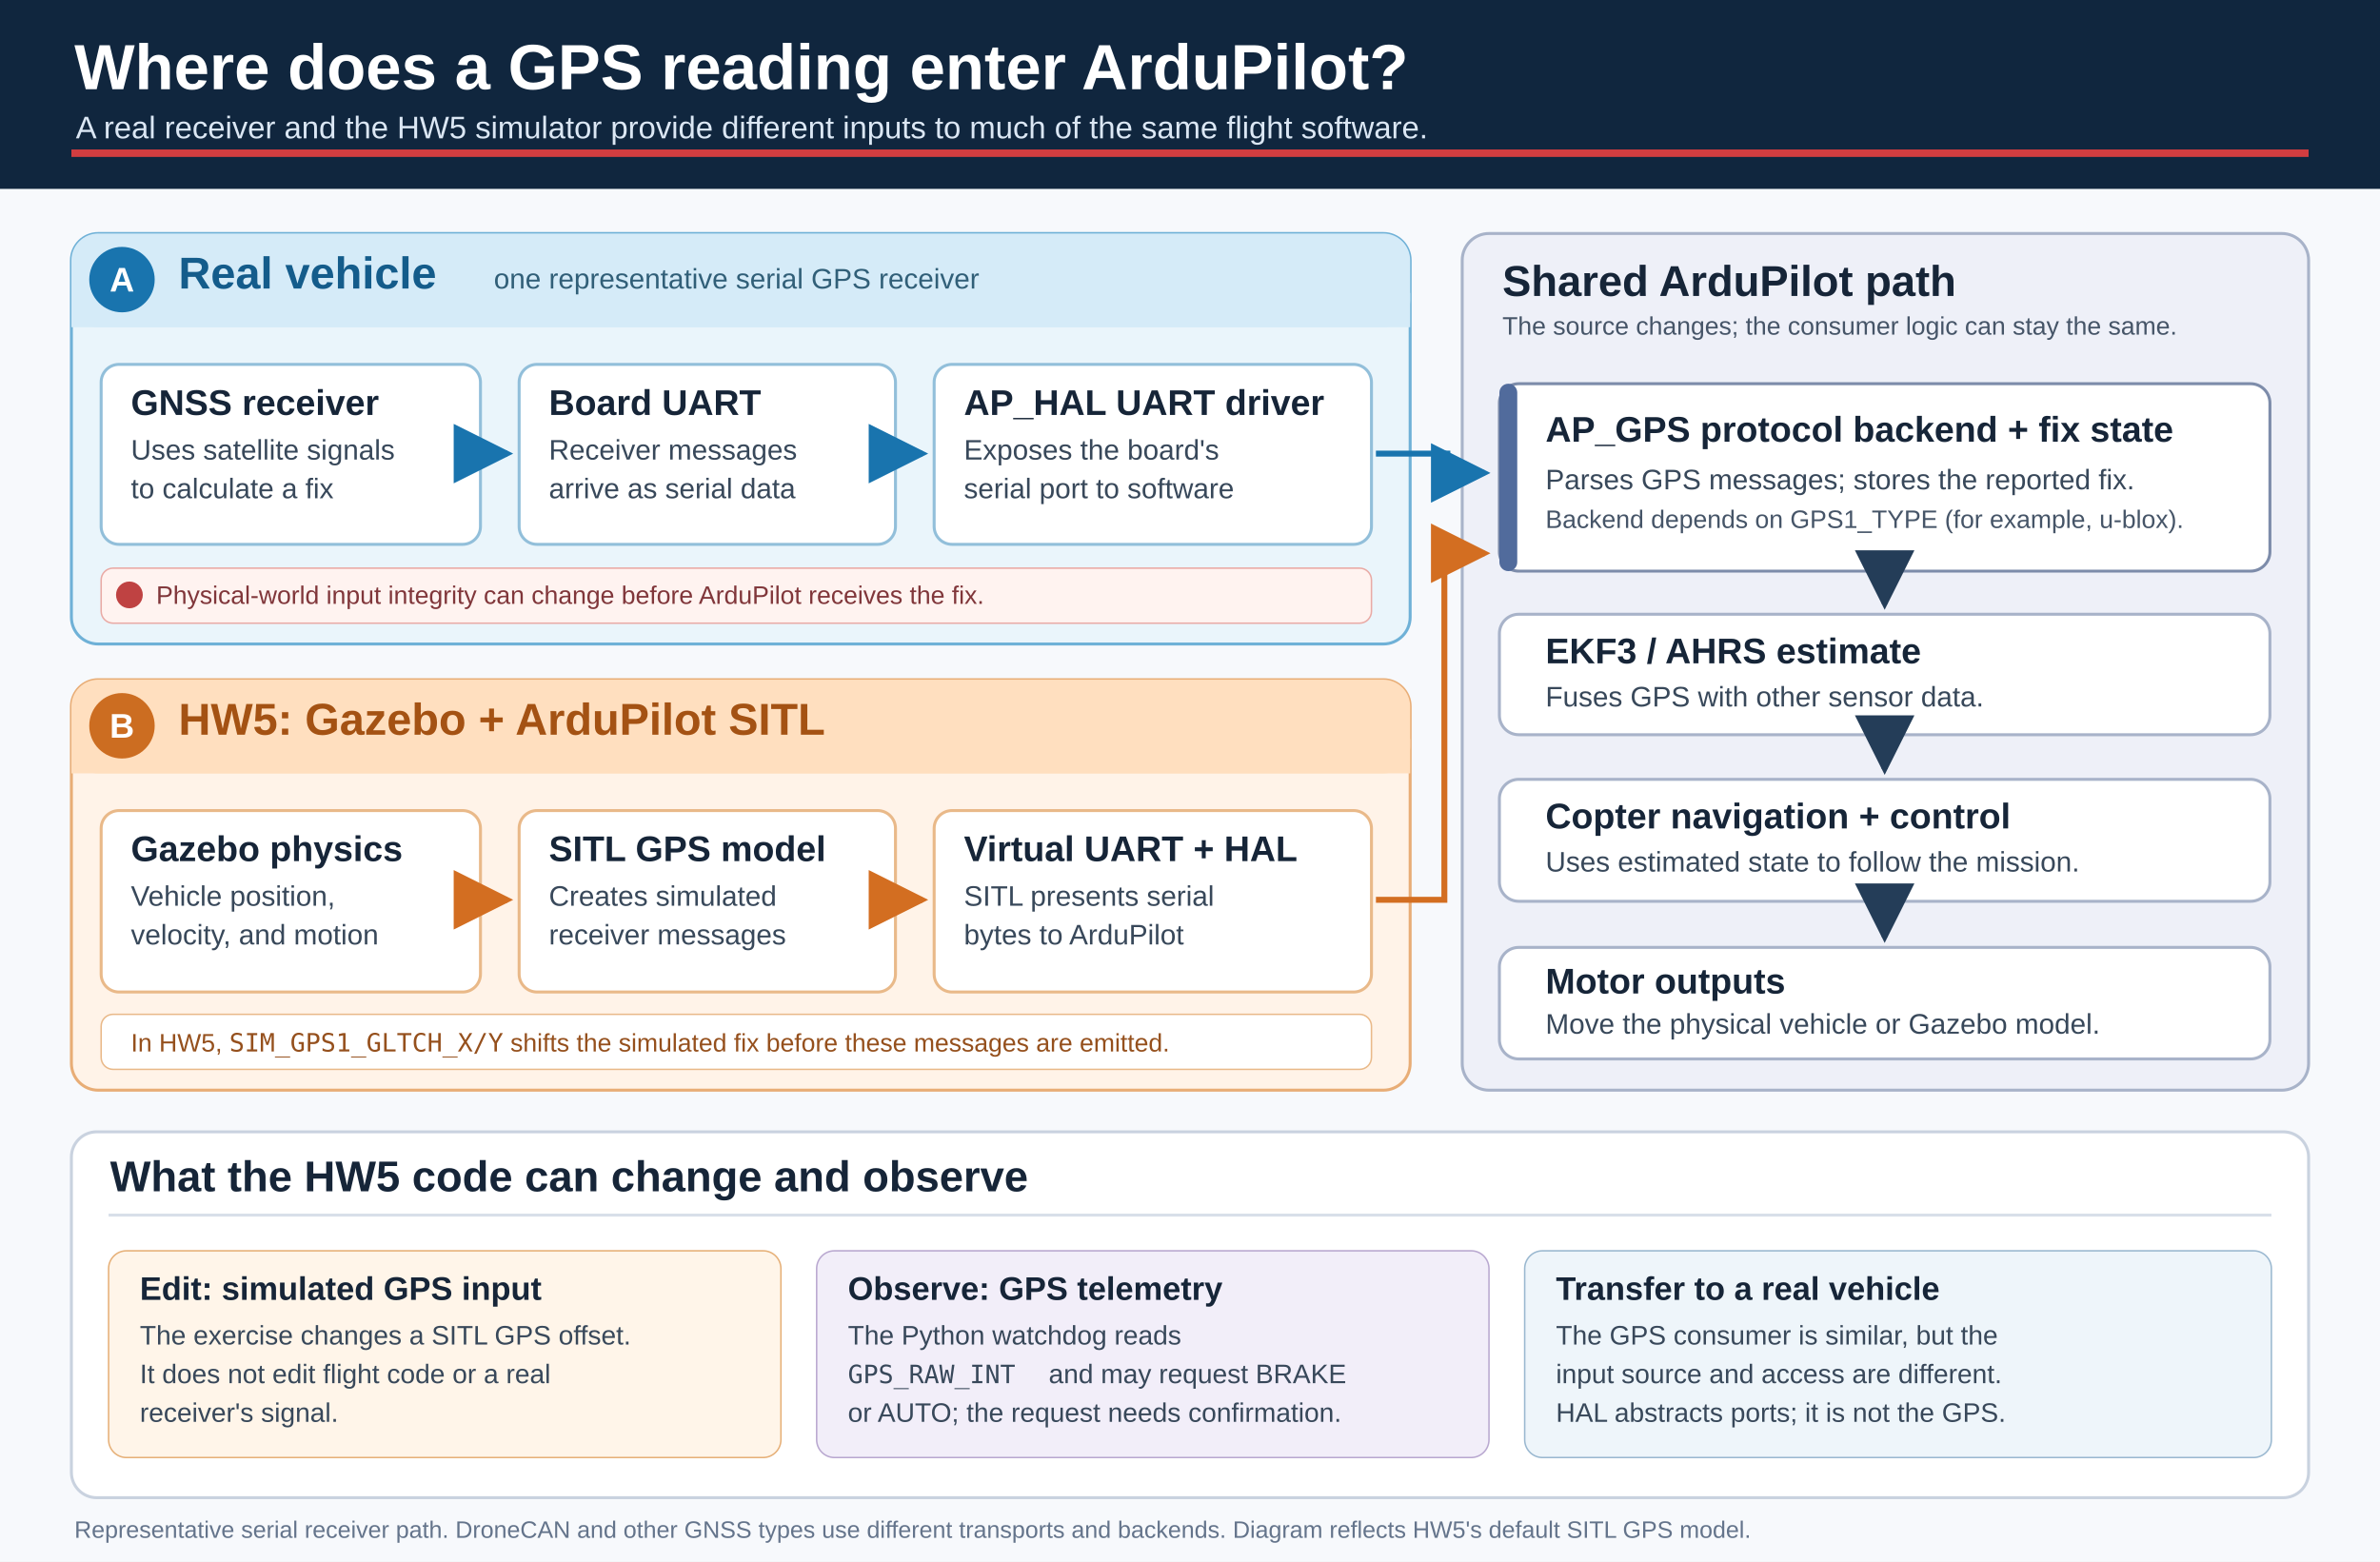
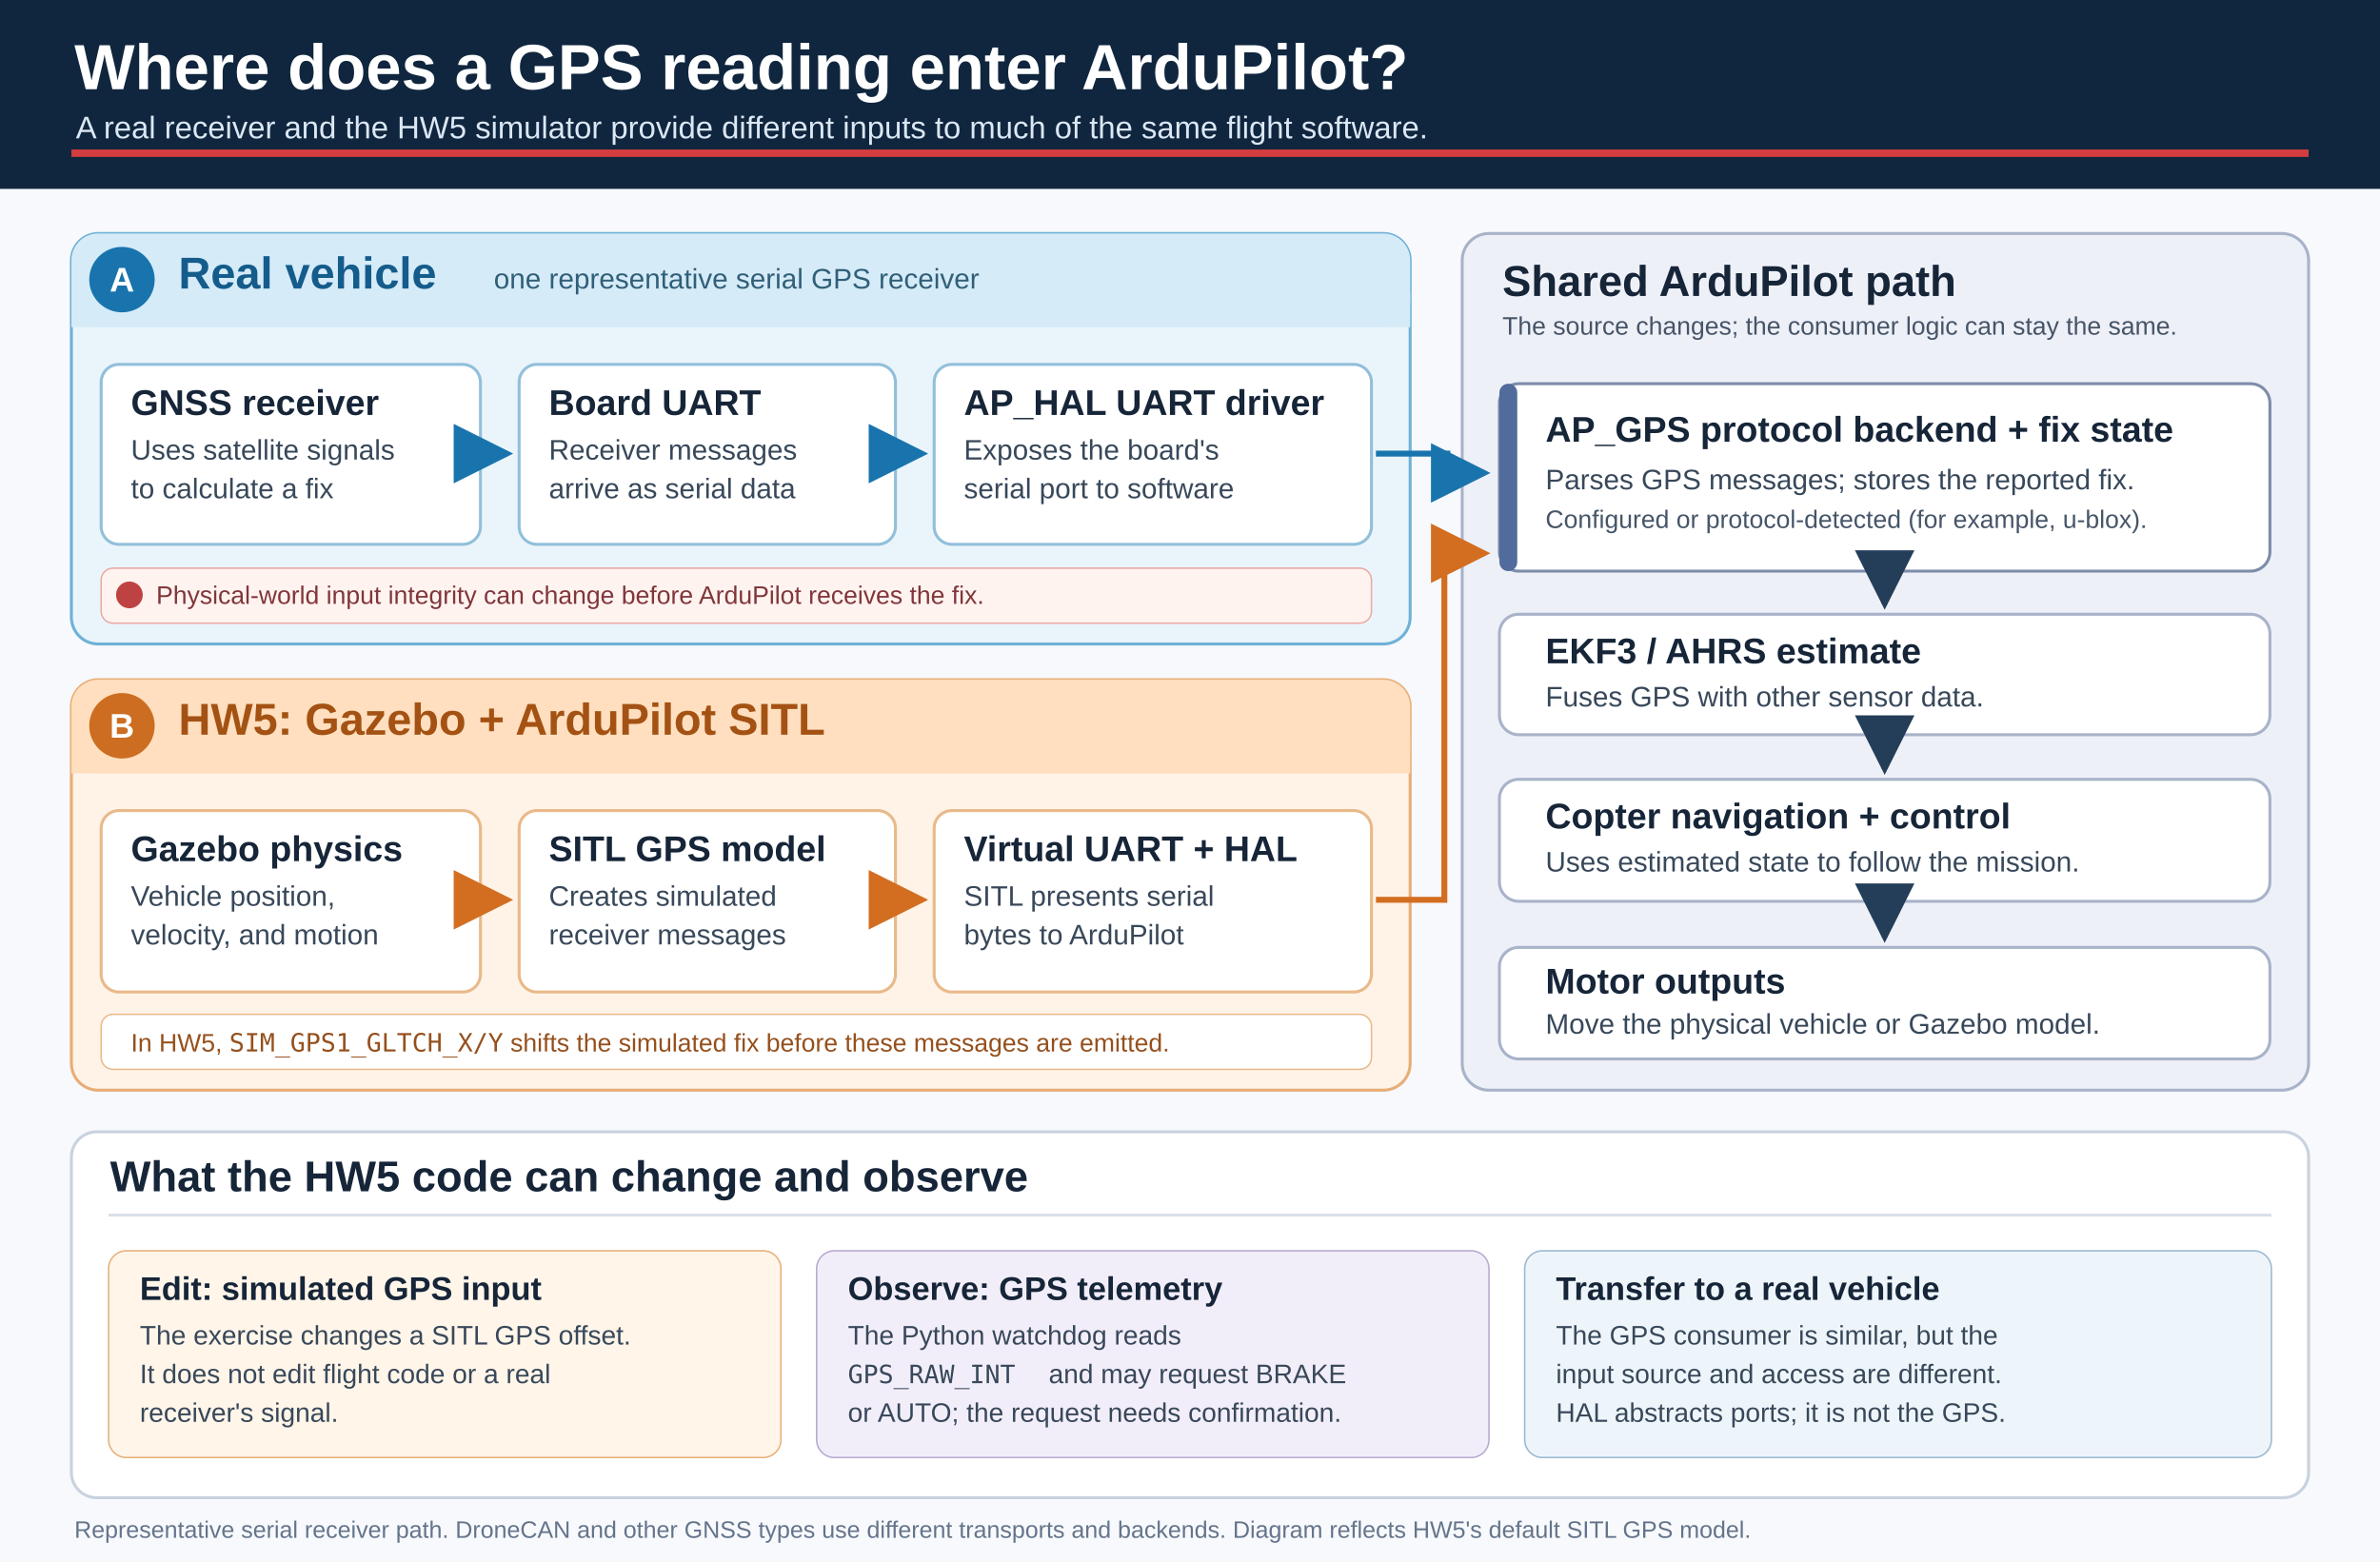
<svg xmlns="http://www.w3.org/2000/svg" width="1600" height="1050" viewBox="0 0 1600 1050" role="img" aria-labelledby="title desc">
  <defs>
    <style>
      text{font-family:Arial,Helvetica,sans-serif}
      .title{font-size:43px;font-weight:700;fill:#fff}
      .subtitle{font-size:21px;fill:#dbe7f4}
      .laneTitle{font-size:30px;font-weight:700}
      .laneSub{font-size:19px}
      .cardTitle{font-size:24px;font-weight:700;fill:#162538}
      .body{font-size:19px;fill:#38485a}
      .sharedTitle{font-size:29px;font-weight:700;fill:#162538}
      .small{font-size:17px;fill:#465568}
      .bottomTitle{font-size:22px;font-weight:700;fill:#162538}
      .bottomBody{font-size:18px;fill:#38485a}
      .mono{font-family:Menlo,Consolas,monospace;font-size:17px}
    </style>
    <marker id="blueArrow" markerWidth="12" markerHeight="12" refX="10" refY="6" orient="auto">
      <path d="M1 1 L11 6 L1 11 Z" fill="#1974ae" />
    </marker>
    <marker id="orangeArrow" markerWidth="12" markerHeight="12" refX="10" refY="6" orient="auto">
      <path d="M1 1 L11 6 L1 11 Z" fill="#d36e21" />
    </marker>
    <marker id="navyArrow" markerWidth="12" markerHeight="12" refX="10" refY="6" orient="auto">
      <path d="M1 1 L11 6 L1 11 Z" fill="#243d58" />
    </marker>
    <marker id="purpleArrow" markerWidth="12" markerHeight="12" refX="10" refY="6" orient="auto">
      <path d="M1 1 L11 6 L1 11 Z" fill="#7555a4" />
    </marker>
  </defs>
  <rect width="1600" height="1050" fill="#f7f9fc" />
  <rect x="0" y="0" width="1600" height="127" fill="#10263e" />
  <path d="M48 103 H1552" stroke="#d23d40" stroke-width="5" />
  <text x="50" y="60" class="title">Where does a GPS reading enter ArduPilot?</text>
  <text x="51" y="93" class="subtitle">A real receiver and the HW5 simulator provide different inputs to much of the same flight software.</text>
  <rect x="48" y="157" width="900" height="276" rx="18" fill="#eaf5fb" stroke="#6fb1d7" stroke-width="2" />
  <rect x="48" y="157" width="900" height="63" rx="18" fill="#d5ebf8" />
  <rect x="48" y="197" width="900" height="23" fill="#d5ebf8" />
  <circle cx="82" cy="188" r="22" fill="#1974ae" />
  <text x="82" y="196" text-anchor="middle" font-size="23" font-weight="700" fill="#fff">A</text>
  <text x="120" y="194" class="laneTitle" fill="#145c8b">Real vehicle</text>
  <text x="332" y="194" class="laneSub" fill="#315f78">one representative serial GPS receiver</text>
  <rect x="68" y="245" width="255" height="121" rx="12" fill="#fff" stroke="#92bfda" stroke-width="2" />
  <text x="88" y="279" class="cardTitle">GNSS receiver</text>
  <text x="88" y="309" class="body">Uses satellite signals</text>
  <text x="88" y="335" class="body">to calculate a fix</text>
  <rect x="349" y="245" width="253" height="121" rx="12" fill="#fff" stroke="#92bfda" stroke-width="2" />
  <text x="369" y="279" class="cardTitle">Board UART</text>
  <text x="369" y="309" class="body">Receiver messages</text>
  <text x="369" y="335" class="body">arrive as serial data</text>
  <rect x="628" y="245" width="294" height="121" rx="12" fill="#fff" stroke="#92bfda" stroke-width="2" />
  <text x="648" y="279" class="cardTitle">AP_HAL UART driver</text>
  <text x="648" y="309" class="body">Exposes the board's</text>
  <text x="648" y="335" class="body">serial port to software</text>
  <path d="M325 305 H341" stroke="#1974ae" stroke-width="4" fill="none" marker-end="url(#blueArrow)" />
  <path d="M604 305 H620" stroke="#1974ae" stroke-width="4" fill="none" marker-end="url(#blueArrow)" />
  <rect x="68" y="382" width="854" height="37" rx="8" fill="#fff3f0" stroke="#e9aaa5" />
  <circle cx="87" cy="400" r="9" fill="#bf4242" />
  <text x="105" y="406" font-size="17" fill="#80363a">Physical-world input integrity can change before ArduPilot receives the fix.</text>
  <rect x="48" y="457" width="900" height="276" rx="18" fill="#fff3e8" stroke="#e8ad76" stroke-width="2" />
  <rect x="48" y="457" width="900" height="63" rx="18" fill="#ffdfbf" />
  <rect x="48" y="497" width="900" height="23" fill="#ffdfbf" />
  <circle cx="82" cy="488" r="22" fill="#cc6d21" />
  <text x="82" y="496" text-anchor="middle" font-size="23" font-weight="700" fill="#fff">B</text>
  <text x="120" y="494" class="laneTitle" fill="#a45213">HW5: Gazebo + ArduPilot SITL</text>
  <rect x="68" y="545" width="255" height="122" rx="12" fill="#fff" stroke="#e9b989" stroke-width="2" />
  <text x="88" y="579" class="cardTitle">Gazebo physics</text>
  <text x="88" y="609" class="body">Vehicle position,</text>
  <text x="88" y="635" class="body">velocity, and motion</text>
  <rect x="349" y="545" width="253" height="122" rx="12" fill="#fff" stroke="#e9b989" stroke-width="2" />
  <text x="369" y="579" class="cardTitle">SITL GPS model</text>
  <text x="369" y="609" class="body">Creates simulated</text>
  <text x="369" y="635" class="body">receiver messages</text>
  <rect x="628" y="545" width="294" height="122" rx="12" fill="#fff" stroke="#e9b989" stroke-width="2" />
  <text x="648" y="579" class="cardTitle">Virtual UART + HAL</text>
  <text x="648" y="609" class="body">SITL presents serial</text>
  <text x="648" y="635" class="body">bytes to ArduPilot</text>
  <path d="M325 605 H341" stroke="#d36e21" stroke-width="4" fill="none" marker-end="url(#orangeArrow)" />
  <path d="M604 605 H620" stroke="#d36e21" stroke-width="4" fill="none" marker-end="url(#orangeArrow)" />
  <rect x="68" y="682" width="854" height="37" rx="8" fill="#fff" stroke="#e9b989" />
  <text x="88" y="707" font-size="17" fill="#95501d">In HW5, <tspan font-family="Menlo,Consolas,monospace">SIM_GPS1_GLTCH_X/Y</tspan> shifts the simulated fix before these messages are emitted.</text>
  <rect x="983" y="157" width="569" height="576" rx="18" fill="#eef0f8" stroke="#a8b3c9" stroke-width="2" />
  <text x="1010" y="199" class="sharedTitle">Shared ArduPilot path</text>
  <text x="1010" y="225" class="small">The source changes; the consumer logic can stay the same.</text>
  <path d="M925 305 H973 V318 H998" stroke="#1974ae" stroke-width="4" fill="none" marker-end="url(#blueArrow)" />
  <path d="M925 605 H971 V372 H998" stroke="#d36e21" stroke-width="4" fill="none" marker-end="url(#orangeArrow)" />
  <rect x="1008" y="258" width="518" height="126" rx="13" fill="#fff" stroke="#7d8caa" stroke-width="2" />
  <rect x="1008" y="258" width="12" height="126" rx="6" fill="#516b9c" />
  <text x="1039" y="297" class="cardTitle">AP_GPS protocol backend + fix state</text>
  <text x="1039" y="329" class="body">Parses GPS messages; stores the reported fix.</text>
-   <text x="1039" y="355" class="small">Backend depends on GPS1_TYPE (for example, u-blox).</text>
+   <text x="1039" y="355" class="small">Configured or protocol-detected (for example, u-blox).</text>
  <path d="M1267 386 V406" stroke="#243d58" stroke-width="4" fill="none" marker-end="url(#navyArrow)" />
  <rect x="1008" y="413" width="518" height="81" rx="13" fill="#fff" stroke="#a8b3c9" stroke-width="2" />
  <text x="1039" y="446" class="cardTitle">EKF3 / AHRS estimate</text>
  <text x="1039" y="475" class="body">Fuses GPS with other sensor data.</text>
  <path d="M1267 497 V517" stroke="#243d58" stroke-width="4" fill="none" marker-end="url(#navyArrow)" />
  <rect x="1008" y="524" width="518" height="82" rx="13" fill="#fff" stroke="#a8b3c9" stroke-width="2" />
  <text x="1039" y="557" class="cardTitle">Copter navigation + control</text>
  <text x="1039" y="586" class="body">Uses estimated state to follow the mission.</text>
  <path d="M1267 610 V630" stroke="#243d58" stroke-width="4" fill="none" marker-end="url(#navyArrow)" />
  <rect x="1008" y="637" width="518" height="75" rx="13" fill="#fff" stroke="#a8b3c9" stroke-width="2" />
  <text x="1039" y="668" class="cardTitle">Motor outputs</text>
  <text x="1039" y="695" class="body">Move the physical vehicle or Gazebo model.</text>
  <rect x="48" y="761" width="1504" height="246" rx="17" fill="#fff" stroke="#c9d2df" stroke-width="2" />
  <text x="74" y="801" font-size="29" font-weight="700" fill="#162538">What the HW5 code can change and observe</text>
  <path d="M73 817 H1527" stroke="#d8dfe9" stroke-width="2" />
  <rect x="73" y="841" width="452" height="139" rx="12" fill="#fff5e9" stroke="#e6b078" />
  <text x="94" y="874" class="bottomTitle">Edit: simulated GPS input</text>
  <text x="94" y="904" class="bottomBody">The exercise changes a SITL GPS offset.</text>
  <text x="94" y="930" class="bottomBody">It does not edit flight code or a real</text>
  <text x="94" y="956" class="bottomBody">receiver's signal.</text>
  <rect x="549" y="841" width="452" height="139" rx="12" fill="#f2eef9" stroke="#b9a8d0" />
  <text x="570" y="874" class="bottomTitle">Observe: GPS telemetry</text>
  <text x="570" y="904" class="bottomBody">The Python watchdog reads</text>
  <text x="570" y="930" class="bottomBody mono">GPS_RAW_INT</text>
  <text x="705" y="930" class="bottomBody"> and may request BRAKE</text>
  <text x="570" y="956" class="bottomBody">or AUTO; the request needs confirmation.</text>
  <rect x="1025" y="841" width="502" height="139" rx="12" fill="#eef5fa" stroke="#9ab8d0" />
  <text x="1046" y="874" class="bottomTitle">Transfer to a real vehicle</text>
  <text x="1046" y="904" class="bottomBody">The GPS consumer is similar, but the</text>
  <text x="1046" y="930" class="bottomBody">input source and access are different.</text>
  <text x="1046" y="956" class="bottomBody">HAL abstracts ports; it is not the GPS.</text>
  <text x="50" y="1034" font-size="16" fill="#64748b">Representative serial receiver path. DroneCAN and other GNSS types use different transports and backends. Diagram reflects HW5's default SITL GPS model.</text>
</svg>
